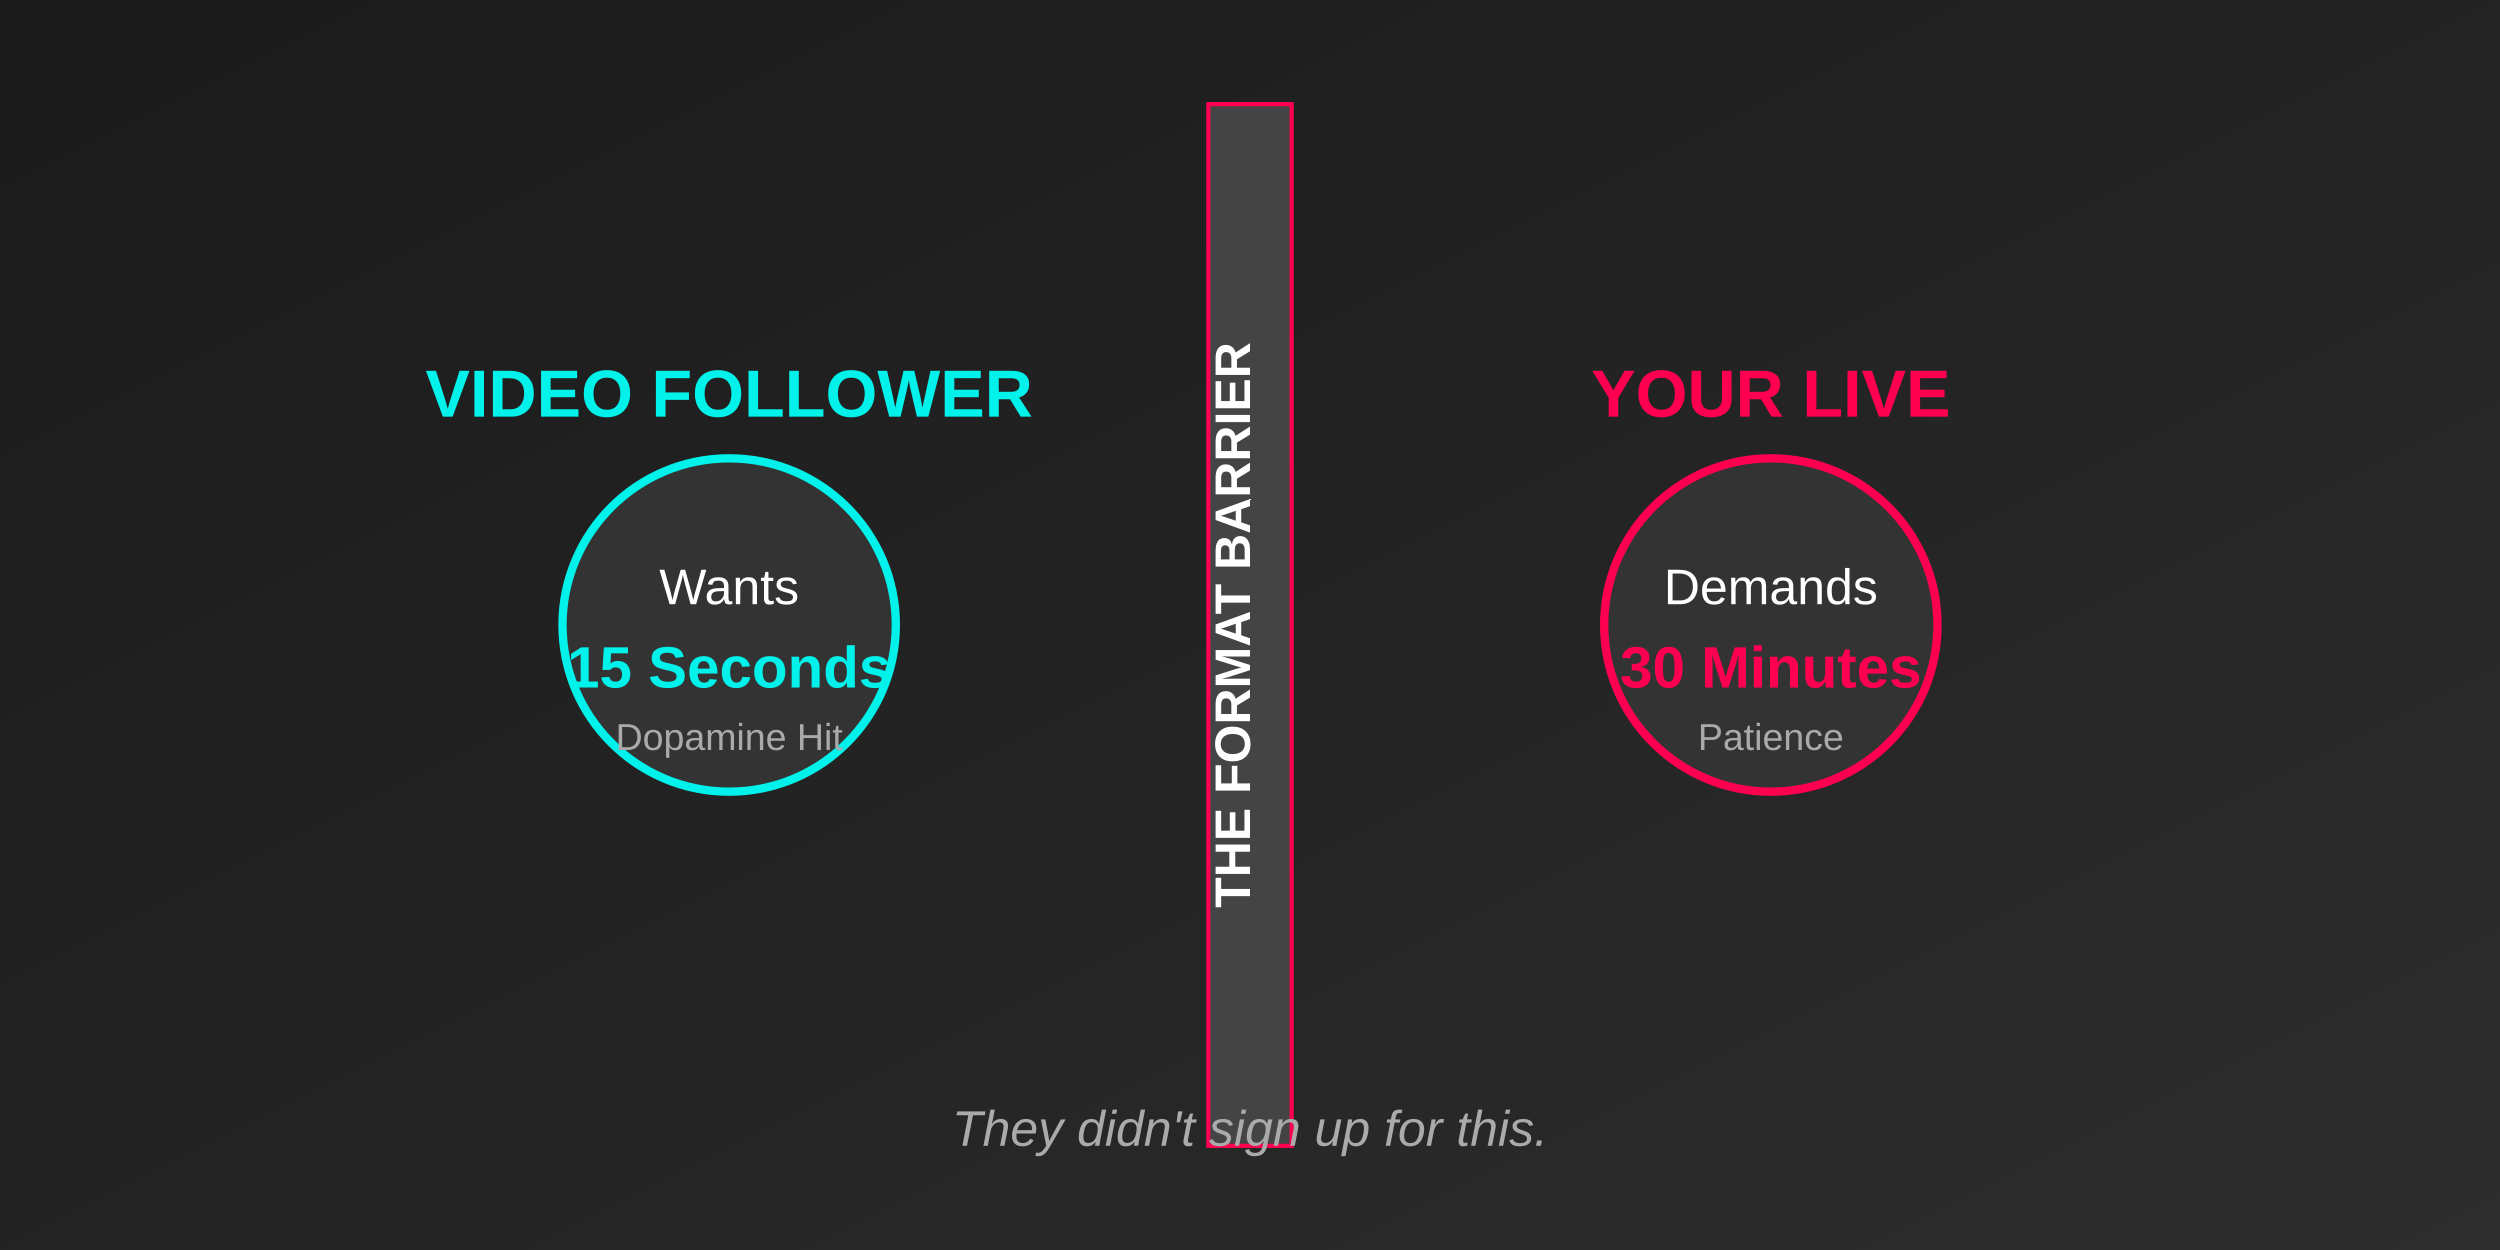
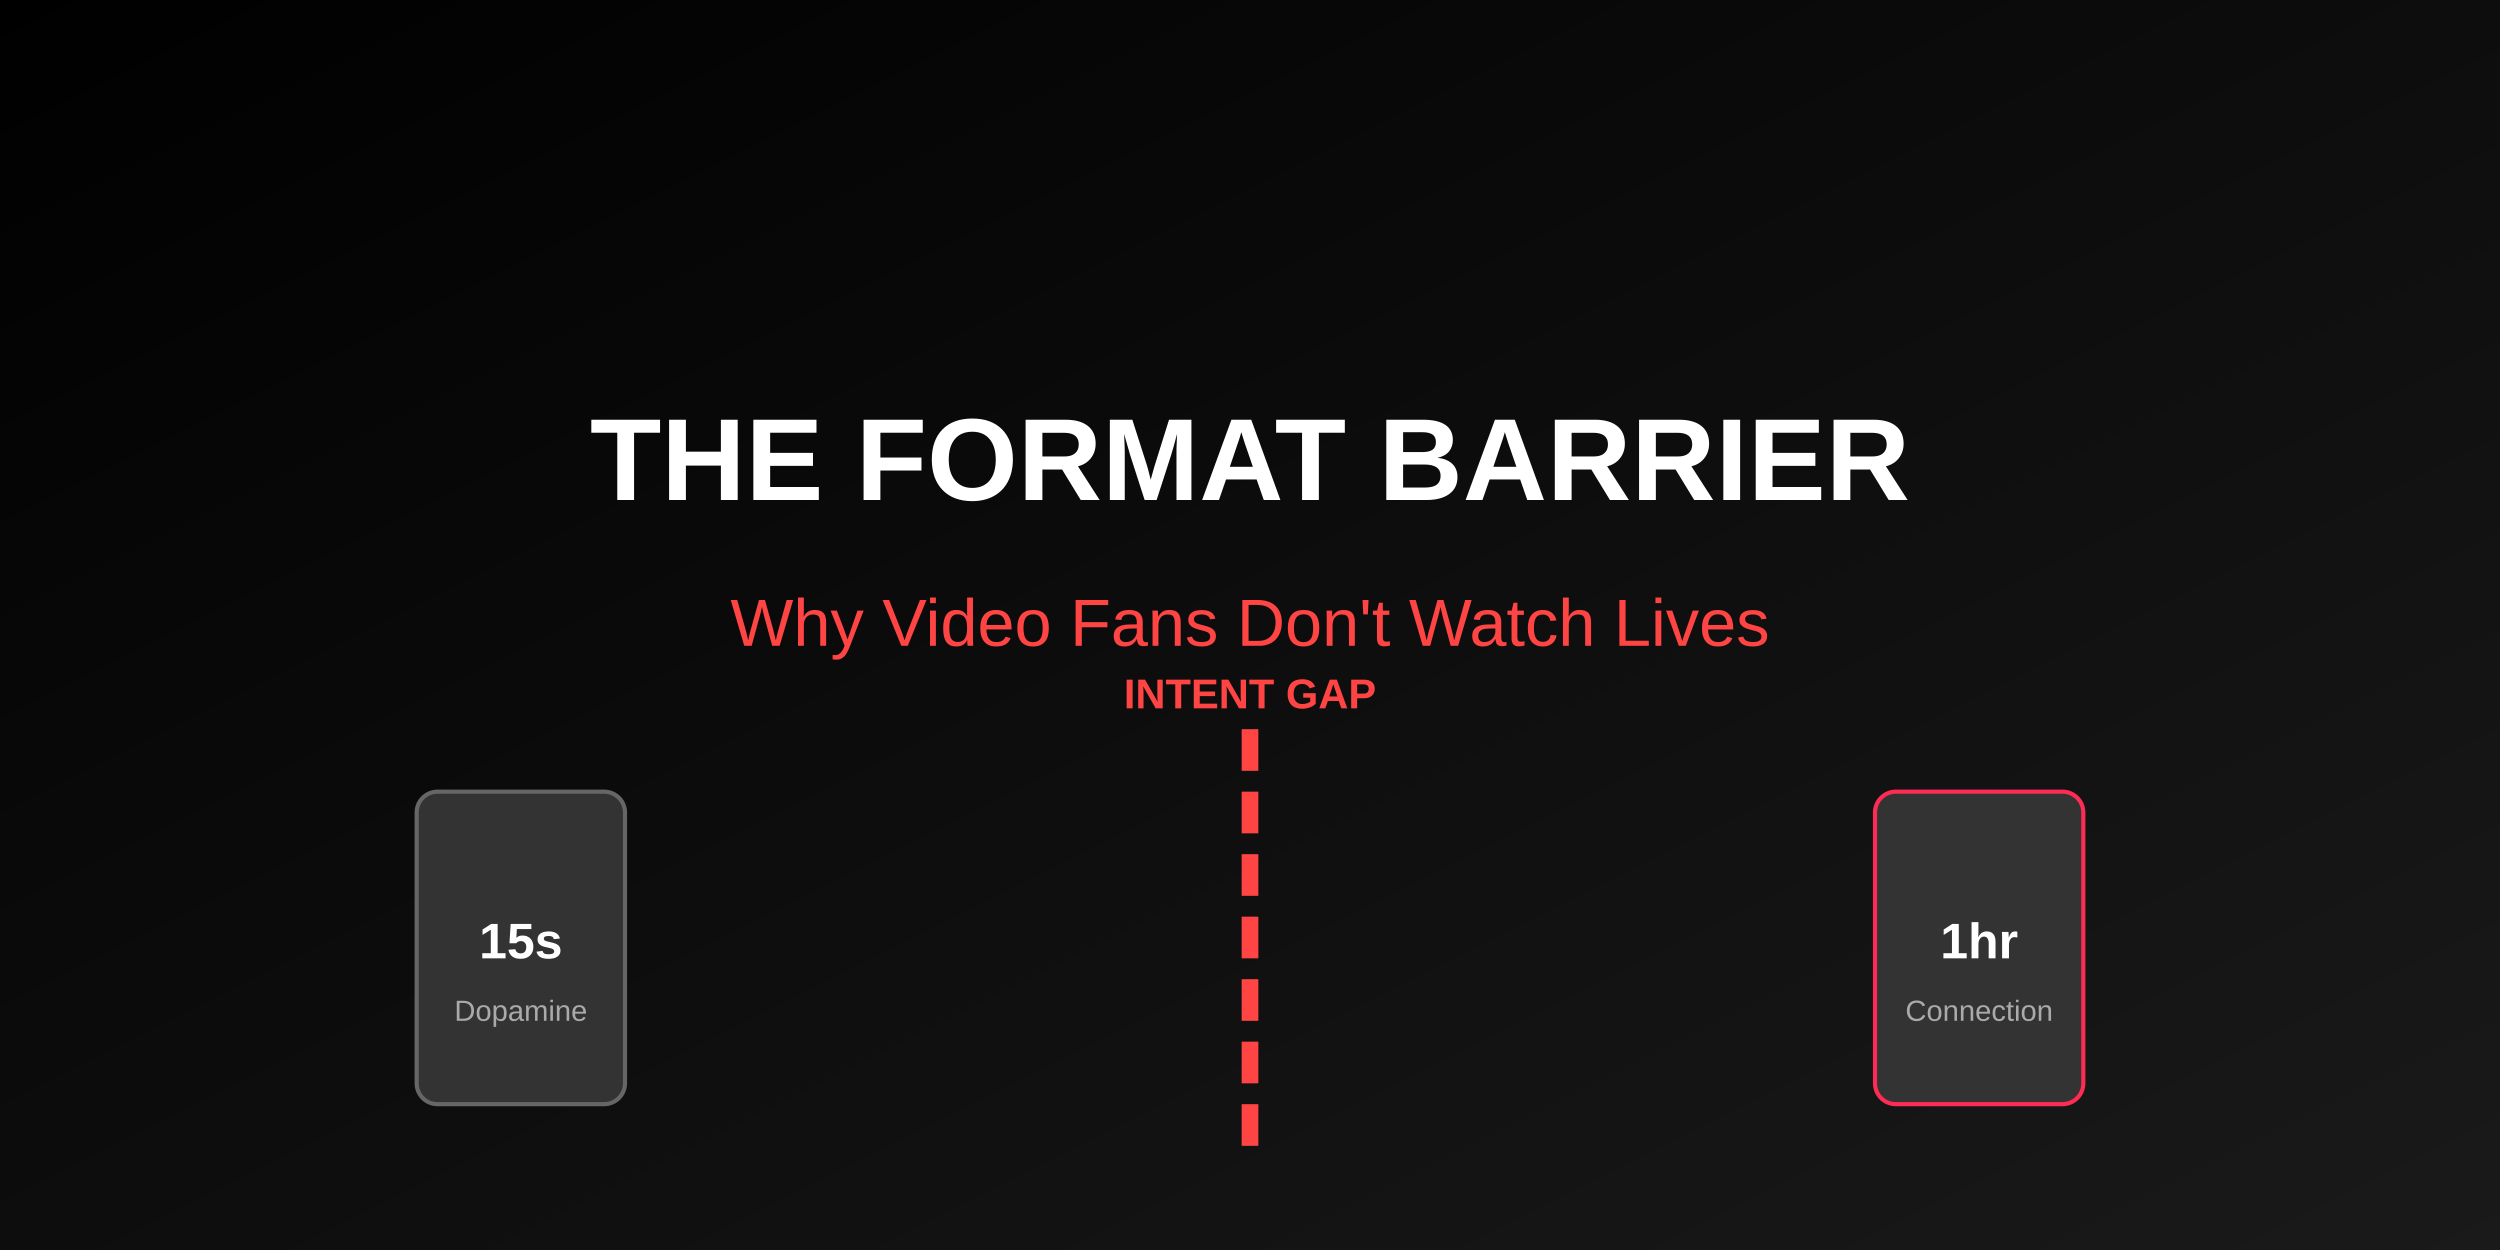
- <svg xmlns="http://www.w3.org/2000/svg" viewBox="0 0 1200 600">
+ <svg xmlns="http://www.w3.org/2000/svg" viewBox="0 0 1200 600" width="1200" height="600">
+   <rect width="1200" height="600" fill="#000000" />
  <defs>
-     <linearGradient id="bg" x1="0%" y1="0%" x2="100%" y2="100%">
-       <stop offset="0%" style="stop-color:#1a1a1a;stop-opacity:1" />
-       <stop offset="100%" style="stop-color:#2d2d2d;stop-opacity:1" />
+     <linearGradient id="grad1" x1="0%" y1="0%" x2="100%" y2="100%">
+       <stop offset="0%" style="stop-color:#000000;stop-opacity:1" />
+       <stop offset="100%" style="stop-color:#1a1a1a;stop-opacity:1" />
    </linearGradient>
  </defs>
-   <rect width="1200" height="600" fill="url(#bg)" />
-   <g transform="translate(200, 150)">
-     <text x="150" y="50" fill="#00f2ea" font-family="Arial, sans-serif" font-size="32" font-weight="bold" text-anchor="middle">VIDEO FOLLOWER</text>
-     <circle cx="150" cy="150" r="80" fill="#333" stroke="#00f2ea" stroke-width="4" />
-     <text x="150" y="140" fill="#fff" font-family="Arial, sans-serif" font-size="24" text-anchor="middle">Wants</text>
-     <text x="150" y="180" fill="#00f2ea" font-family="Arial, sans-serif" font-size="28" font-weight="bold" text-anchor="middle">15 Seconds</text>
-     <text x="150" y="210" fill="#aaa" font-family="Arial, sans-serif" font-size="18" text-anchor="middle">Dopamine Hit</text>
+   <rect width="1200" height="600" fill="url(#grad1)" />
+   <text x="600" y="240" text-anchor="middle" font-family="Arial, sans-serif" font-weight="bold" font-size="56" fill="#ffffff">
+     THE FORMAT BARRIER
+   </text>
+   <text x="600" y="310" text-anchor="middle" font-family="Arial, sans-serif" font-size="32" fill="#ff4444">
+     Why Video Fans Don't Watch Lives
+   </text>
+   <g transform="translate(200, 380)">
+     <rect x="0" y="0" width="100" height="150" rx="10" fill="#333333" stroke="#666666" stroke-width="2" />
+     <text x="50" y="80" text-anchor="middle" font-family="Arial" font-weight="bold" font-size="24" fill="#ffffff">15s</text>
+     <text x="50" y="110" text-anchor="middle" font-family="Arial" font-size="14" fill="#aaaaaa">Dopamine</text>
  </g>
-   <rect x="580" y="50" width="40" height="500" fill="#444" stroke="#ff0050" stroke-width="2" />
-   <text x="600" y="300" fill="#fff" font-family="Arial, sans-serif" font-size="24" font-weight="bold" text-anchor="middle" transform="rotate(-90, 600, 300)">THE FORMAT BARRIER</text>
-   <g transform="translate(700, 150)">
-     <text x="150" y="50" fill="#ff0050" font-family="Arial, sans-serif" font-size="32" font-weight="bold" text-anchor="middle">YOUR LIVE</text>
-     <circle cx="150" cy="150" r="80" fill="#333" stroke="#ff0050" stroke-width="4" />
-     <text x="150" y="140" fill="#fff" font-family="Arial, sans-serif" font-size="24" text-anchor="middle">Demands</text>
-     <text x="150" y="180" fill="#ff0050" font-family="Arial, sans-serif" font-size="28" font-weight="bold" text-anchor="middle">30 Minutes</text>
-     <text x="150" y="210" fill="#aaa" font-family="Arial, sans-serif" font-size="18" text-anchor="middle">Patience</text>
+   <line x1="600" y1="350" x2="600" y2="550" stroke="#ff4444" stroke-width="8" stroke-dasharray="20,10" />
+   <text x="600" y="340" text-anchor="middle" font-family="Arial" font-weight="bold" font-size="20" fill="#ff4444">INTENT GAP</text>
+   <g transform="translate(900, 380)">
+     <rect x="0" y="0" width="100" height="150" rx="10" fill="#333333" stroke="#fe2c55" stroke-width="2" />
+     <text x="50" y="80" text-anchor="middle" font-family="Arial" font-weight="bold" font-size="24" fill="#ffffff">1hr</text>
+     <text x="50" y="110" text-anchor="middle" font-family="Arial" font-size="14" fill="#aaaaaa">Connection</text>
  </g>
-   <text x="600" y="550" fill="#aaa" font-family="Arial, sans-serif" font-size="24" font-style="italic" text-anchor="middle">They didn't sign up for this.</text>
</svg>
